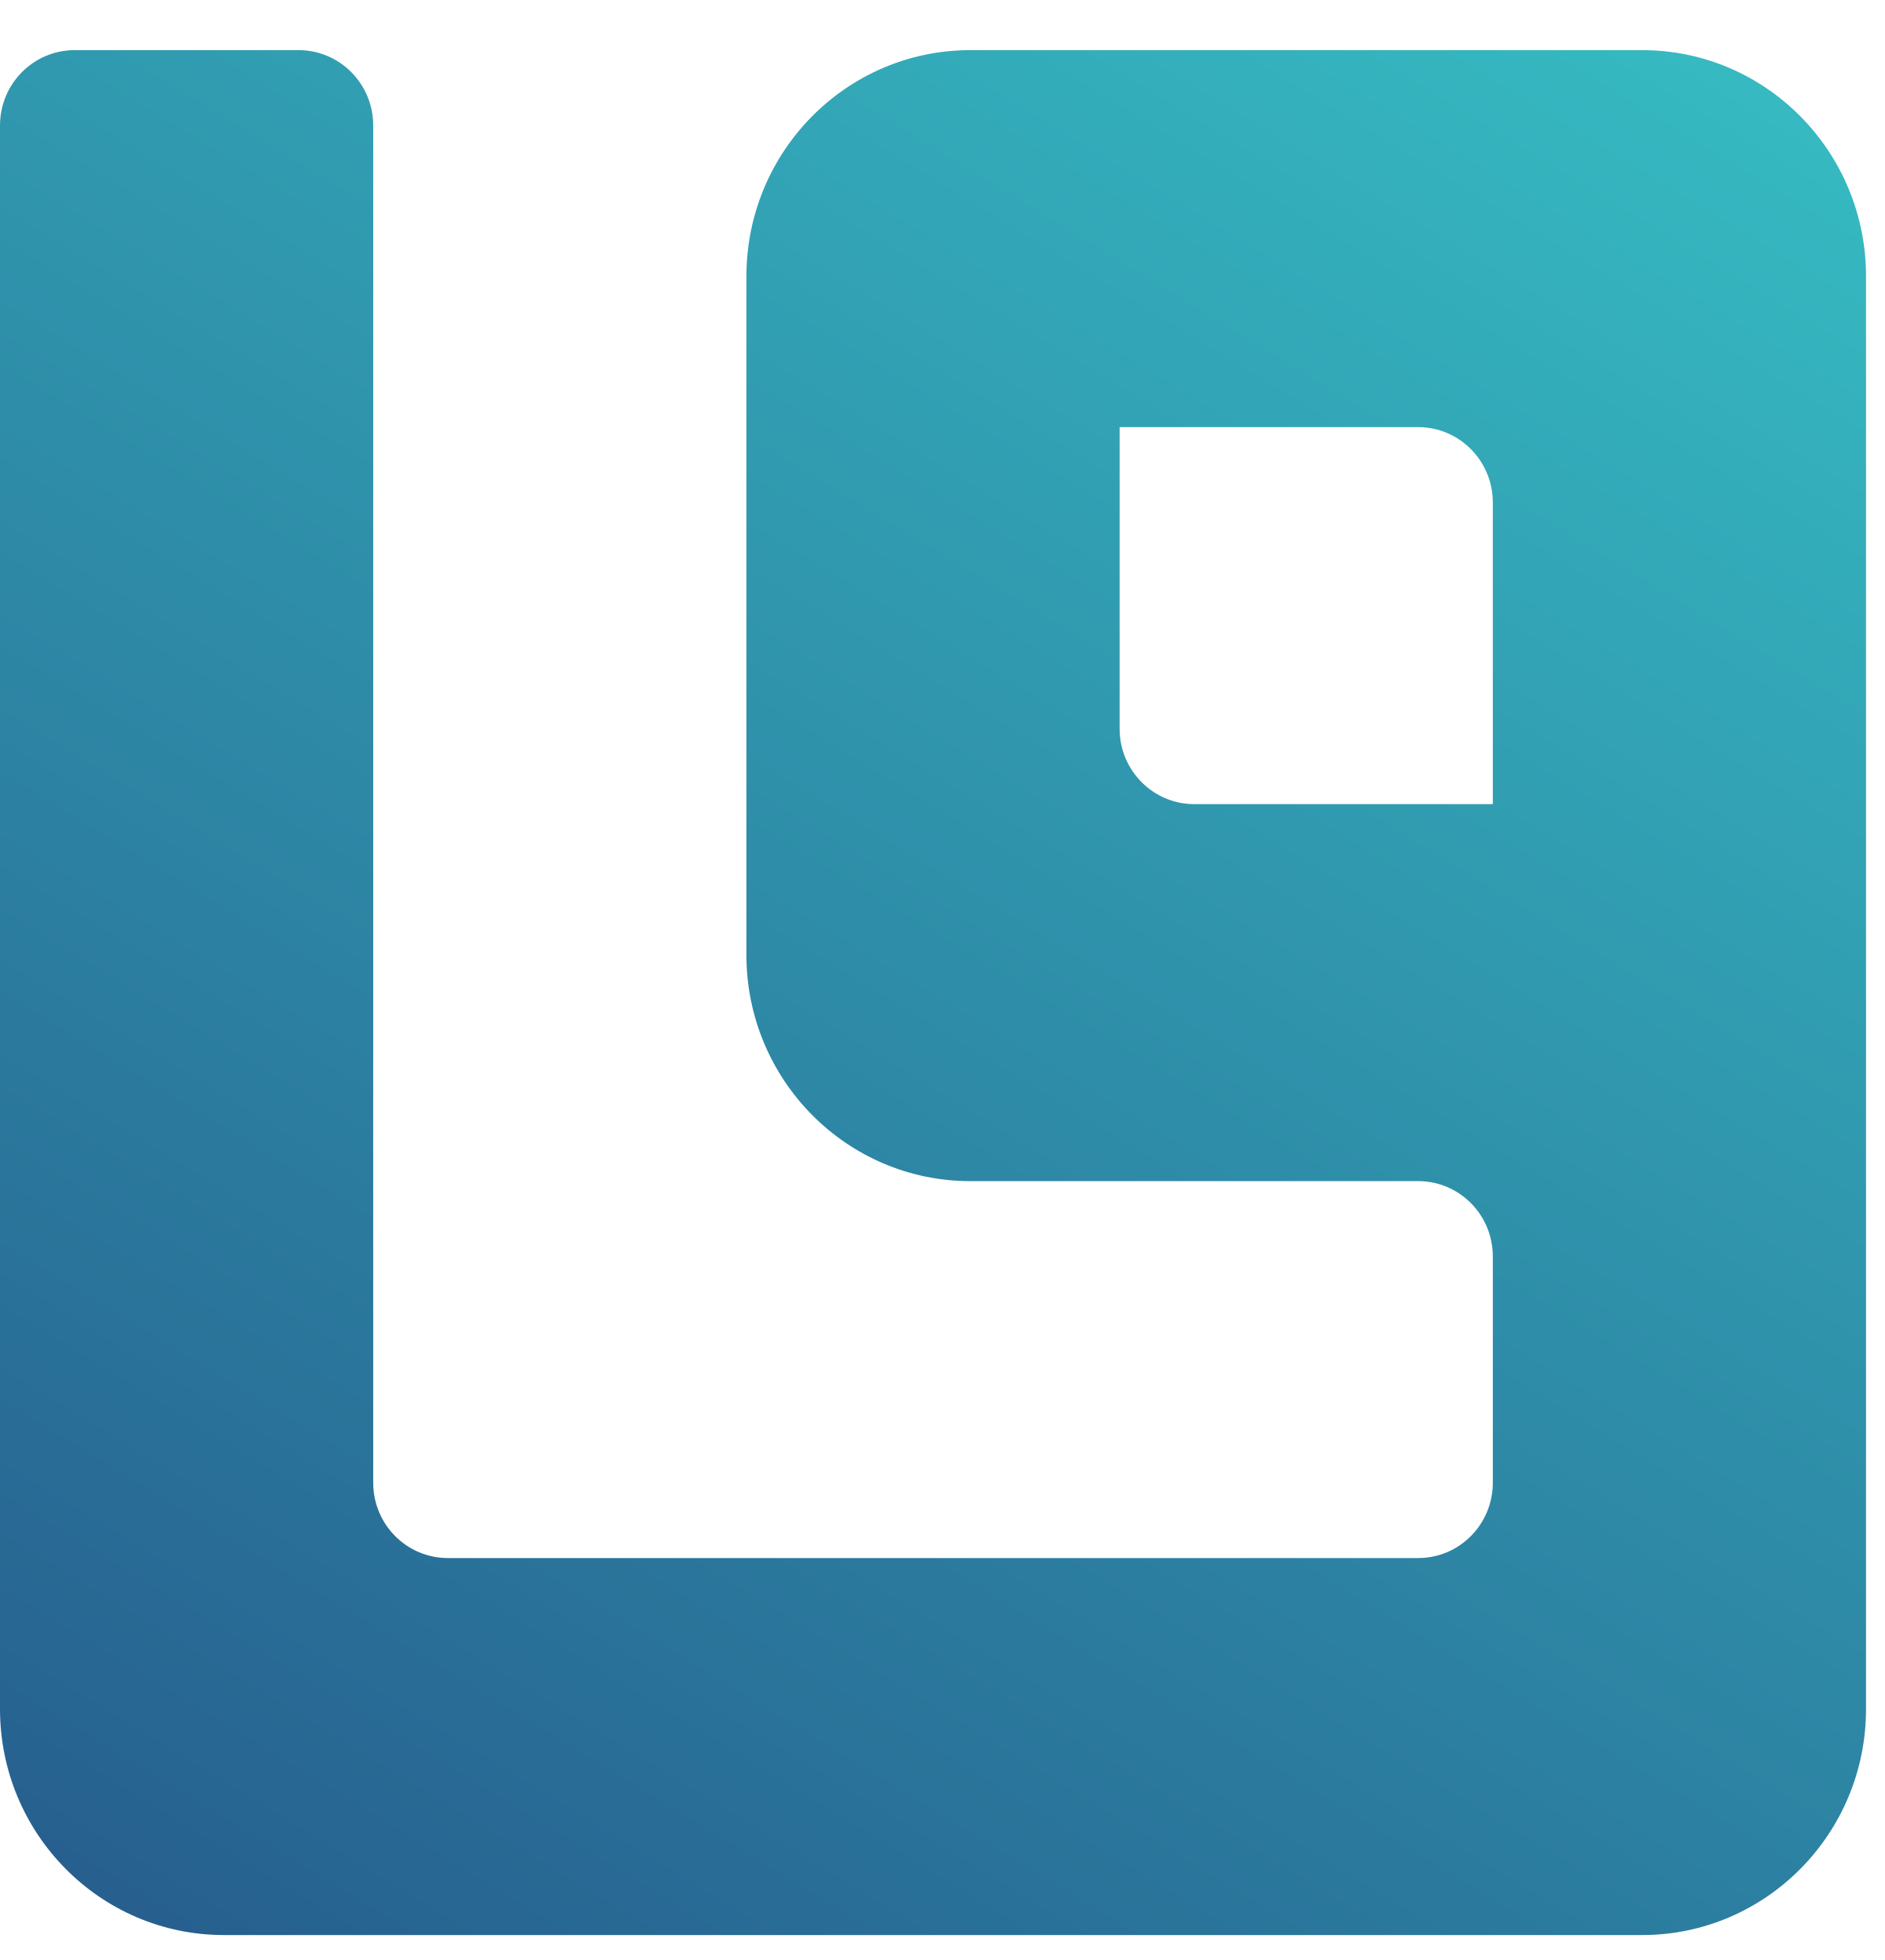
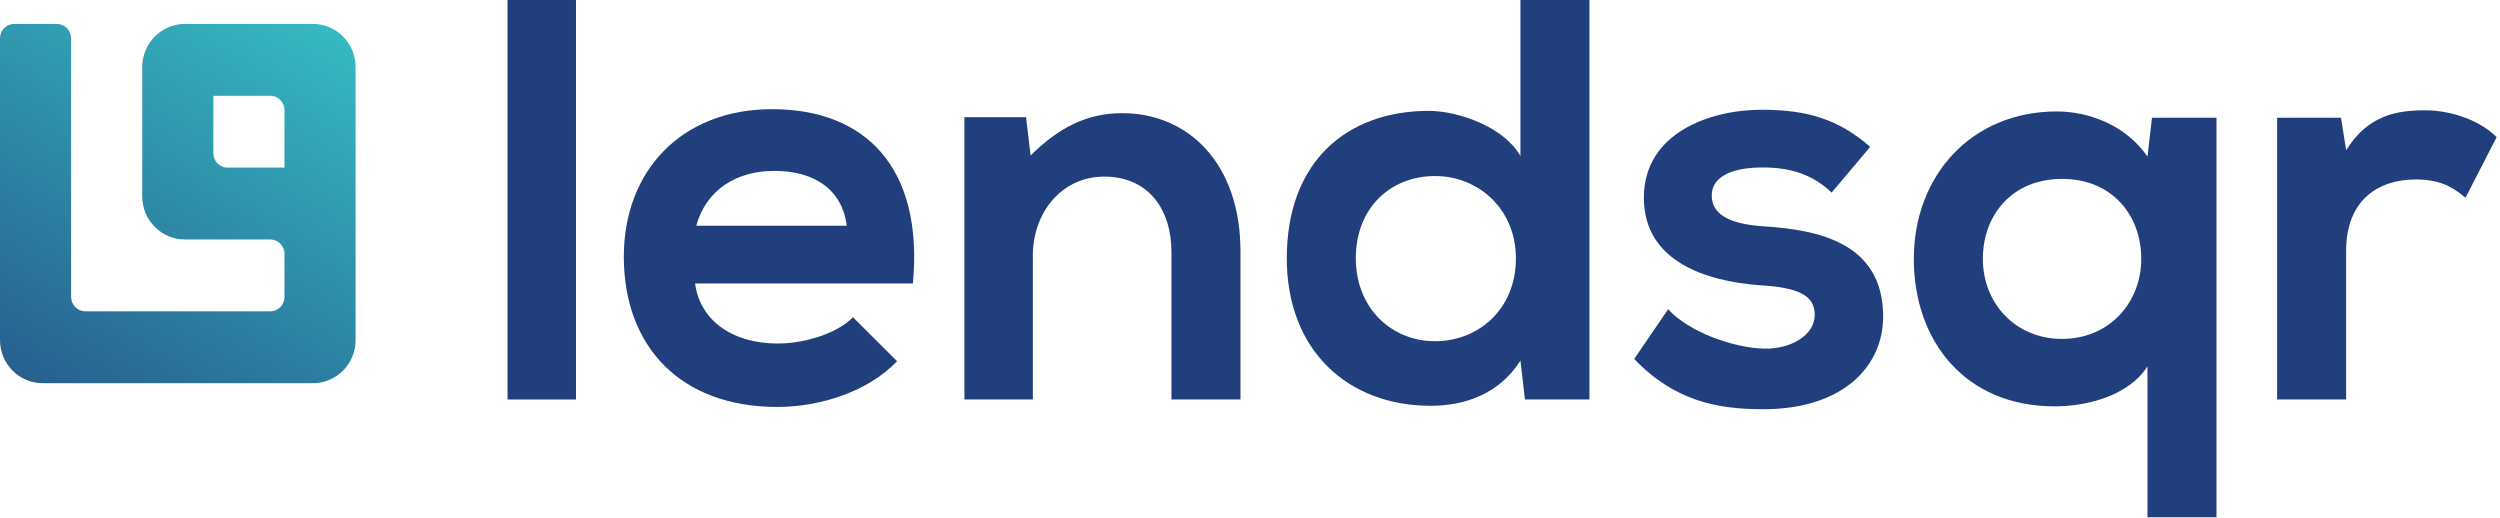
- <svg xmlns="http://www.w3.org/2000/svg" width="25" height="26" viewBox="0 0 25 26" fill="none">
-   <path fill-rule="evenodd" clip-rule="evenodd" d="M0 1.665C0 1.113 0.443 0.665 0.99 0.665H3.96C4.507 0.665 4.95 1.113 4.95 1.665V19.668C4.95 20.221 5.393 20.668 5.94 20.668H18.81C19.357 20.668 19.8 20.221 19.8 19.668V16.668C19.8 16.115 19.357 15.668 18.81 15.668H12.87C11.23 15.668 9.9 14.324 9.9 12.667V3.666C9.9 2.009 11.23 0.665 12.87 0.665H21.78C23.42 0.665 24.75 2.009 24.75 3.666V22.669C24.75 24.326 23.42 25.669 21.78 25.669H2.97C1.33 25.669 0 24.326 0 22.669V1.665ZM19.8 6.666C19.8 6.114 19.357 5.666 18.81 5.666H14.85V9.667C14.85 10.219 15.293 10.667 15.84 10.667H19.8V6.666Z" fill="url(#paint0_linear_6819_58336)" />
+ <svg xmlns="http://www.w3.org/2000/svg" width="174" height="36" viewBox="0 0 174 36" fill="none">
+   <path fill-rule="evenodd" clip-rule="evenodd" d="M0 2.665C0 2.113 0.443 1.665 0.99 1.665H3.96C4.507 1.665 4.95 2.113 4.95 2.665V20.668C4.95 21.221 5.393 21.668 5.94 21.668H18.81C19.357 21.668 19.8 21.221 19.8 20.668V17.668C19.8 17.115 19.357 16.668 18.81 16.668H12.87C11.23 16.668 9.9 15.324 9.9 13.667V4.666C9.9 3.009 11.23 1.665 12.87 1.665H21.78C23.42 1.665 24.75 3.009 24.75 4.666V23.669C24.75 25.326 23.42 26.669 21.78 26.669H2.97C1.33 26.669 0 25.326 0 23.669V2.665ZM19.8 7.666C19.8 7.114 19.357 6.666 18.81 6.666H14.85V10.667C14.85 11.219 15.293 11.667 15.84 11.667H19.8V7.666Z" fill="url(#paint0_linear_6819_58335)" />
+   <path d="M35.325 0V27.805H40.089V0H35.325Z" fill="#213F7D" />
+   <path d="M63.539 19.73C64.287 11.655 60.231 7.598 53.734 7.598C47.434 7.598 43.418 11.894 43.418 17.861C43.418 24.146 47.395 28.323 54.089 28.323C57.042 28.323 60.389 27.288 62.436 25.14L59.365 22.077C58.263 23.231 55.939 23.907 54.167 23.907C50.781 23.907 48.694 22.157 48.379 19.73H63.539ZM48.458 15.713C49.167 13.167 51.293 11.894 53.892 11.894C56.648 11.894 58.617 13.167 58.932 15.713H48.458Z" fill="#213F7D" />
+   <path d="M86.337 27.805V17.503C86.337 11.337 82.675 7.876 78.108 7.876C75.667 7.876 73.698 8.871 71.729 10.82L71.414 8.155H67.122V27.805H71.887V17.781C71.887 14.798 73.895 12.292 76.848 12.292C79.919 12.292 81.533 14.559 81.533 17.543V27.805H86.337Z" fill="#213F7D" />
+   <path d="M99.876 12.252C102.908 12.252 105.507 14.559 105.507 17.98C105.507 21.52 102.908 23.748 99.876 23.748C96.805 23.748 94.364 21.401 94.364 17.98C94.364 14.44 96.805 12.252 99.876 12.252ZM105.822 0V10.86C104.68 8.831 101.49 7.717 99.443 7.717C93.773 7.717 89.56 11.218 89.56 17.98C89.56 24.424 93.852 28.243 99.561 28.243C101.924 28.243 104.325 27.448 105.822 25.101L106.137 27.805H110.625V0H105.822Z" fill="#213F7D" />
+   <path d="M130.162 10.223C127.917 8.234 125.634 7.638 122.602 7.638C119.058 7.638 114.412 9.229 114.412 13.764C114.412 18.219 118.782 19.571 122.444 19.85C125.201 20.009 126.303 20.566 126.303 21.918C126.303 23.35 124.61 24.305 122.799 24.265C120.633 24.225 117.483 23.072 116.105 21.52L113.742 24.981C116.577 27.965 119.649 28.482 122.72 28.482C128.272 28.482 131.067 25.498 131.067 22.038C131.067 16.826 126.421 15.991 122.759 15.752C120.279 15.593 119.137 14.877 119.137 13.604C119.137 12.371 120.397 11.655 122.681 11.655C124.531 11.655 126.106 12.093 127.484 13.405L130.162 10.223Z" fill="#213F7D" />
+   <path d="M143.518 23.589C140.25 23.589 138.006 21.083 138.006 18.02C138.006 14.957 140.053 12.451 143.518 12.451C146.983 12.451 149.031 14.957 149.031 18.02C149.031 21.083 146.786 23.589 143.518 23.589ZM154.268 36V8.194H149.779L149.464 10.899C147.968 8.712 145.369 7.757 143.164 7.757C137.179 7.757 133.202 12.252 133.202 18.02C133.202 23.748 136.785 28.283 143.006 28.283C145.054 28.283 148.086 27.646 149.464 25.498V36H154.268Z" fill="#213F7D" />
+   <path d="M158.487 8.194V27.805H163.291V17.463C163.291 13.843 165.614 12.491 168.134 12.491C169.709 12.491 170.615 12.928 171.599 13.764L173.765 9.547C172.702 8.473 170.772 7.677 168.764 7.677C166.795 7.677 164.787 8.035 163.291 10.462L162.937 8.194H158.487Z" fill="#213F7D" />
  <defs>
-     <linearGradient id="paint0_linear_6819_58336" x1="-1.87183e-06" y1="37.921" x2="26.253" y2="-5.224" gradientUnits="userSpaceOnUse">
+     <linearGradient id="paint0_linear_6819_58335" x1="-1.87183e-06" y1="38.921" x2="26.253" y2="-4.224" gradientUnits="userSpaceOnUse">
      <stop stop-color="#213F7D" />
      <stop offset="1" stop-color="#39CDCC" />
    </linearGradient>
  </defs>
</svg>
